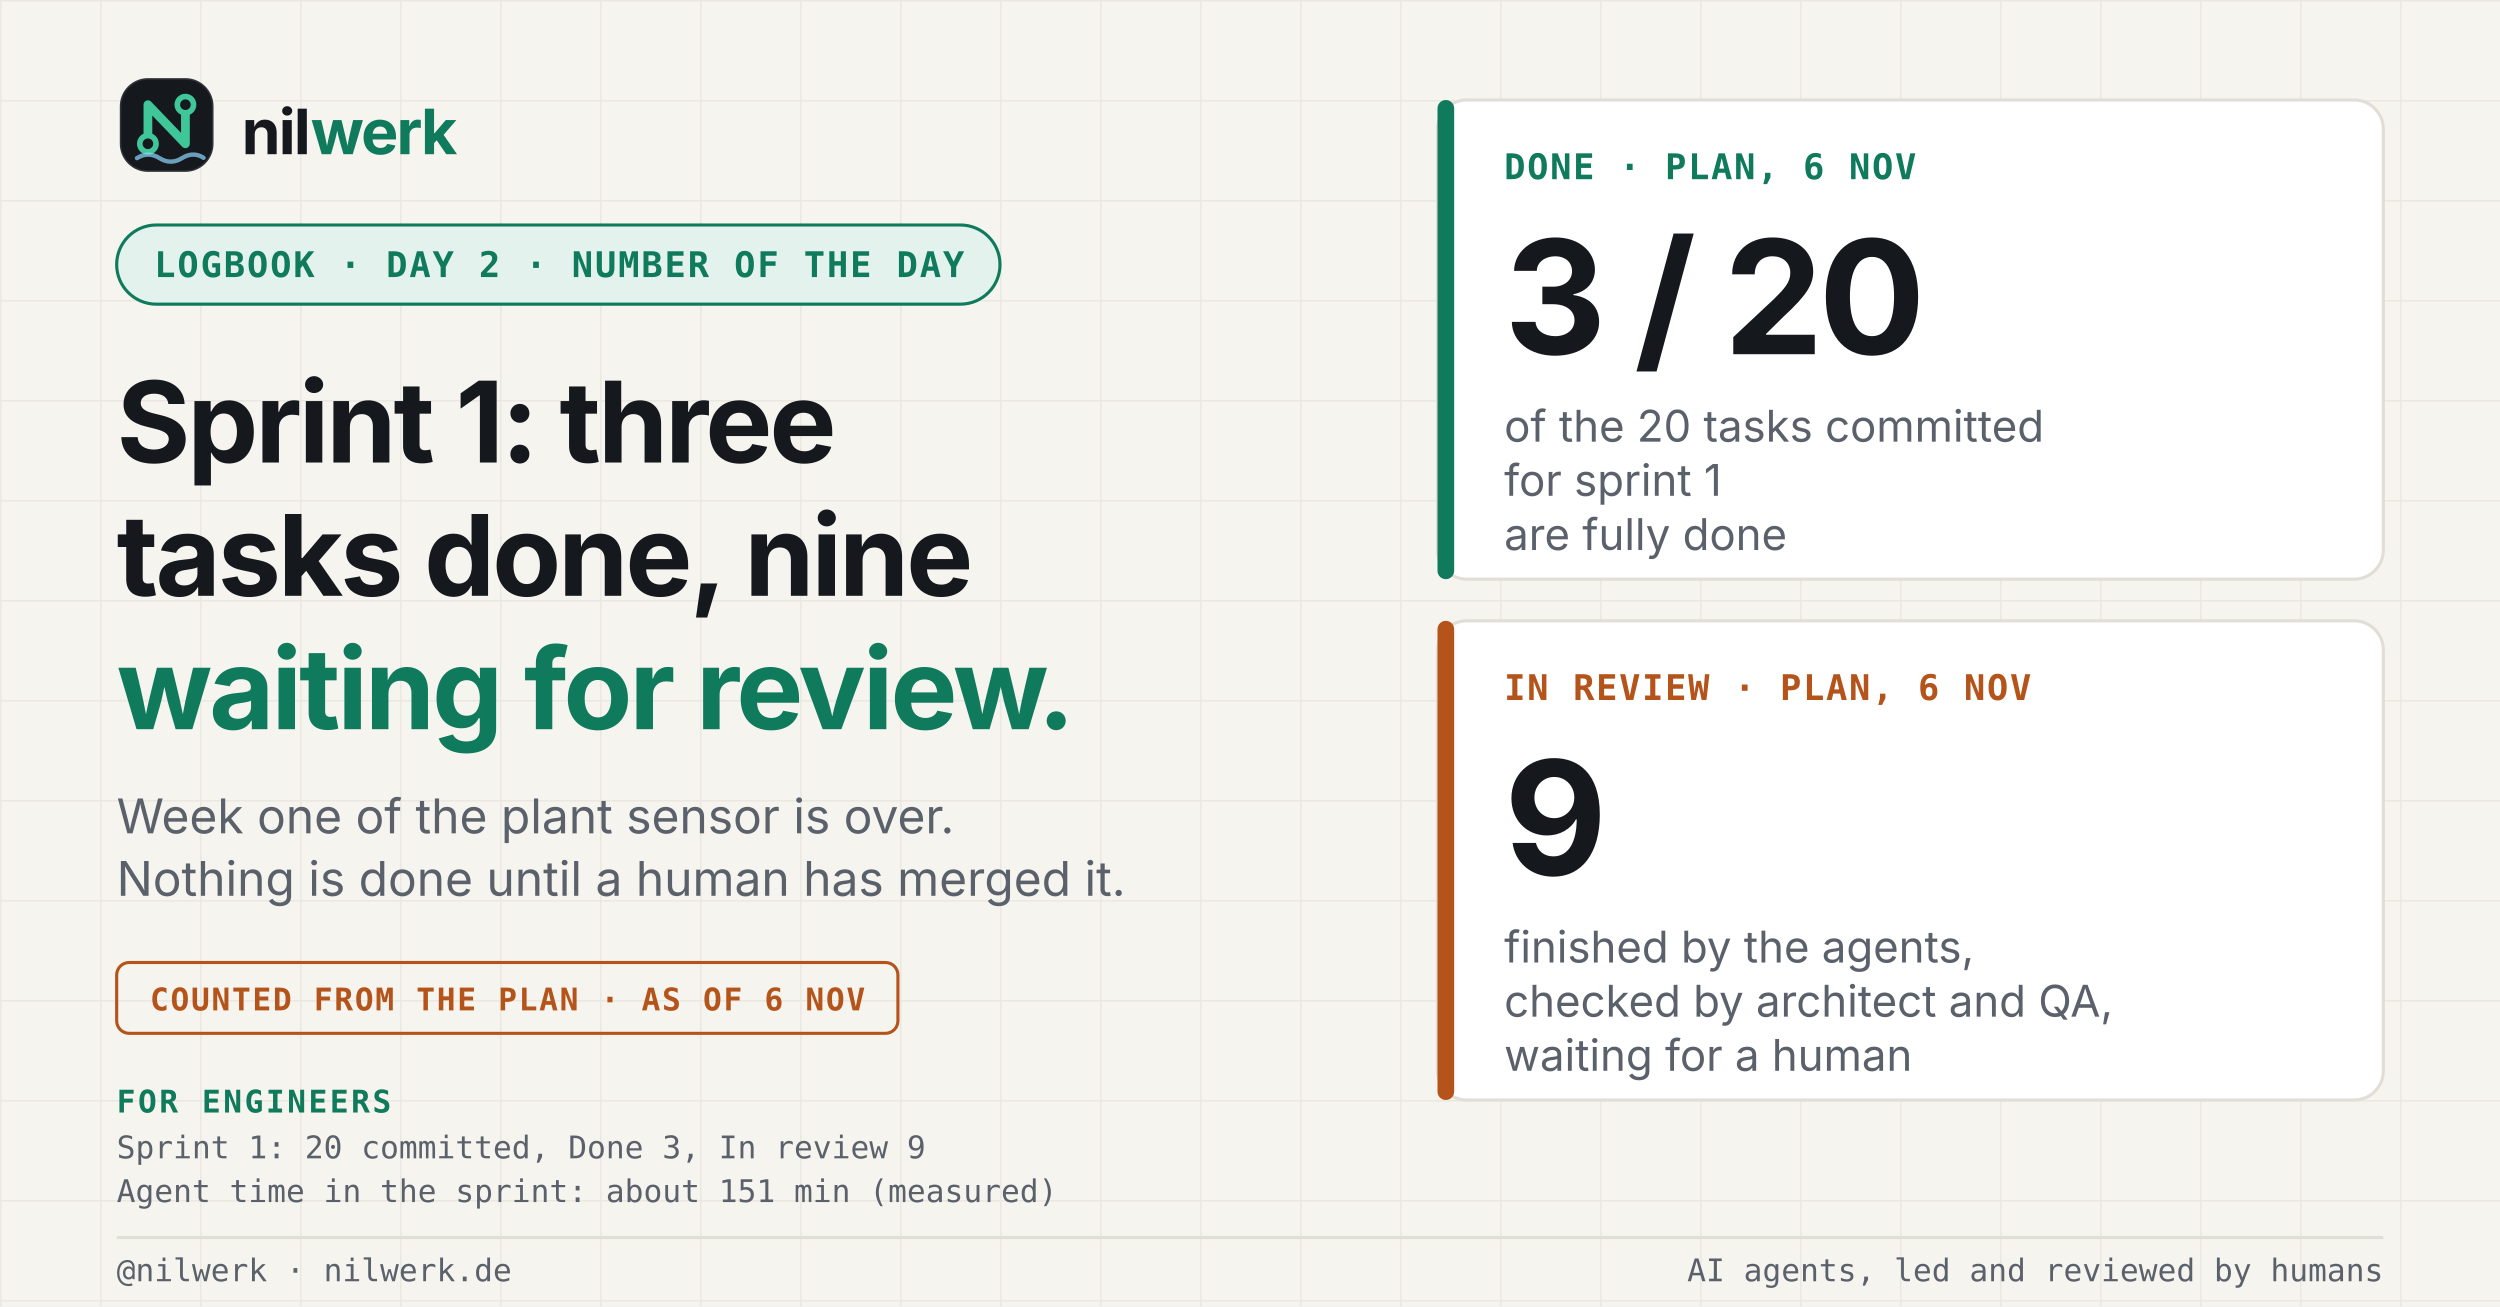
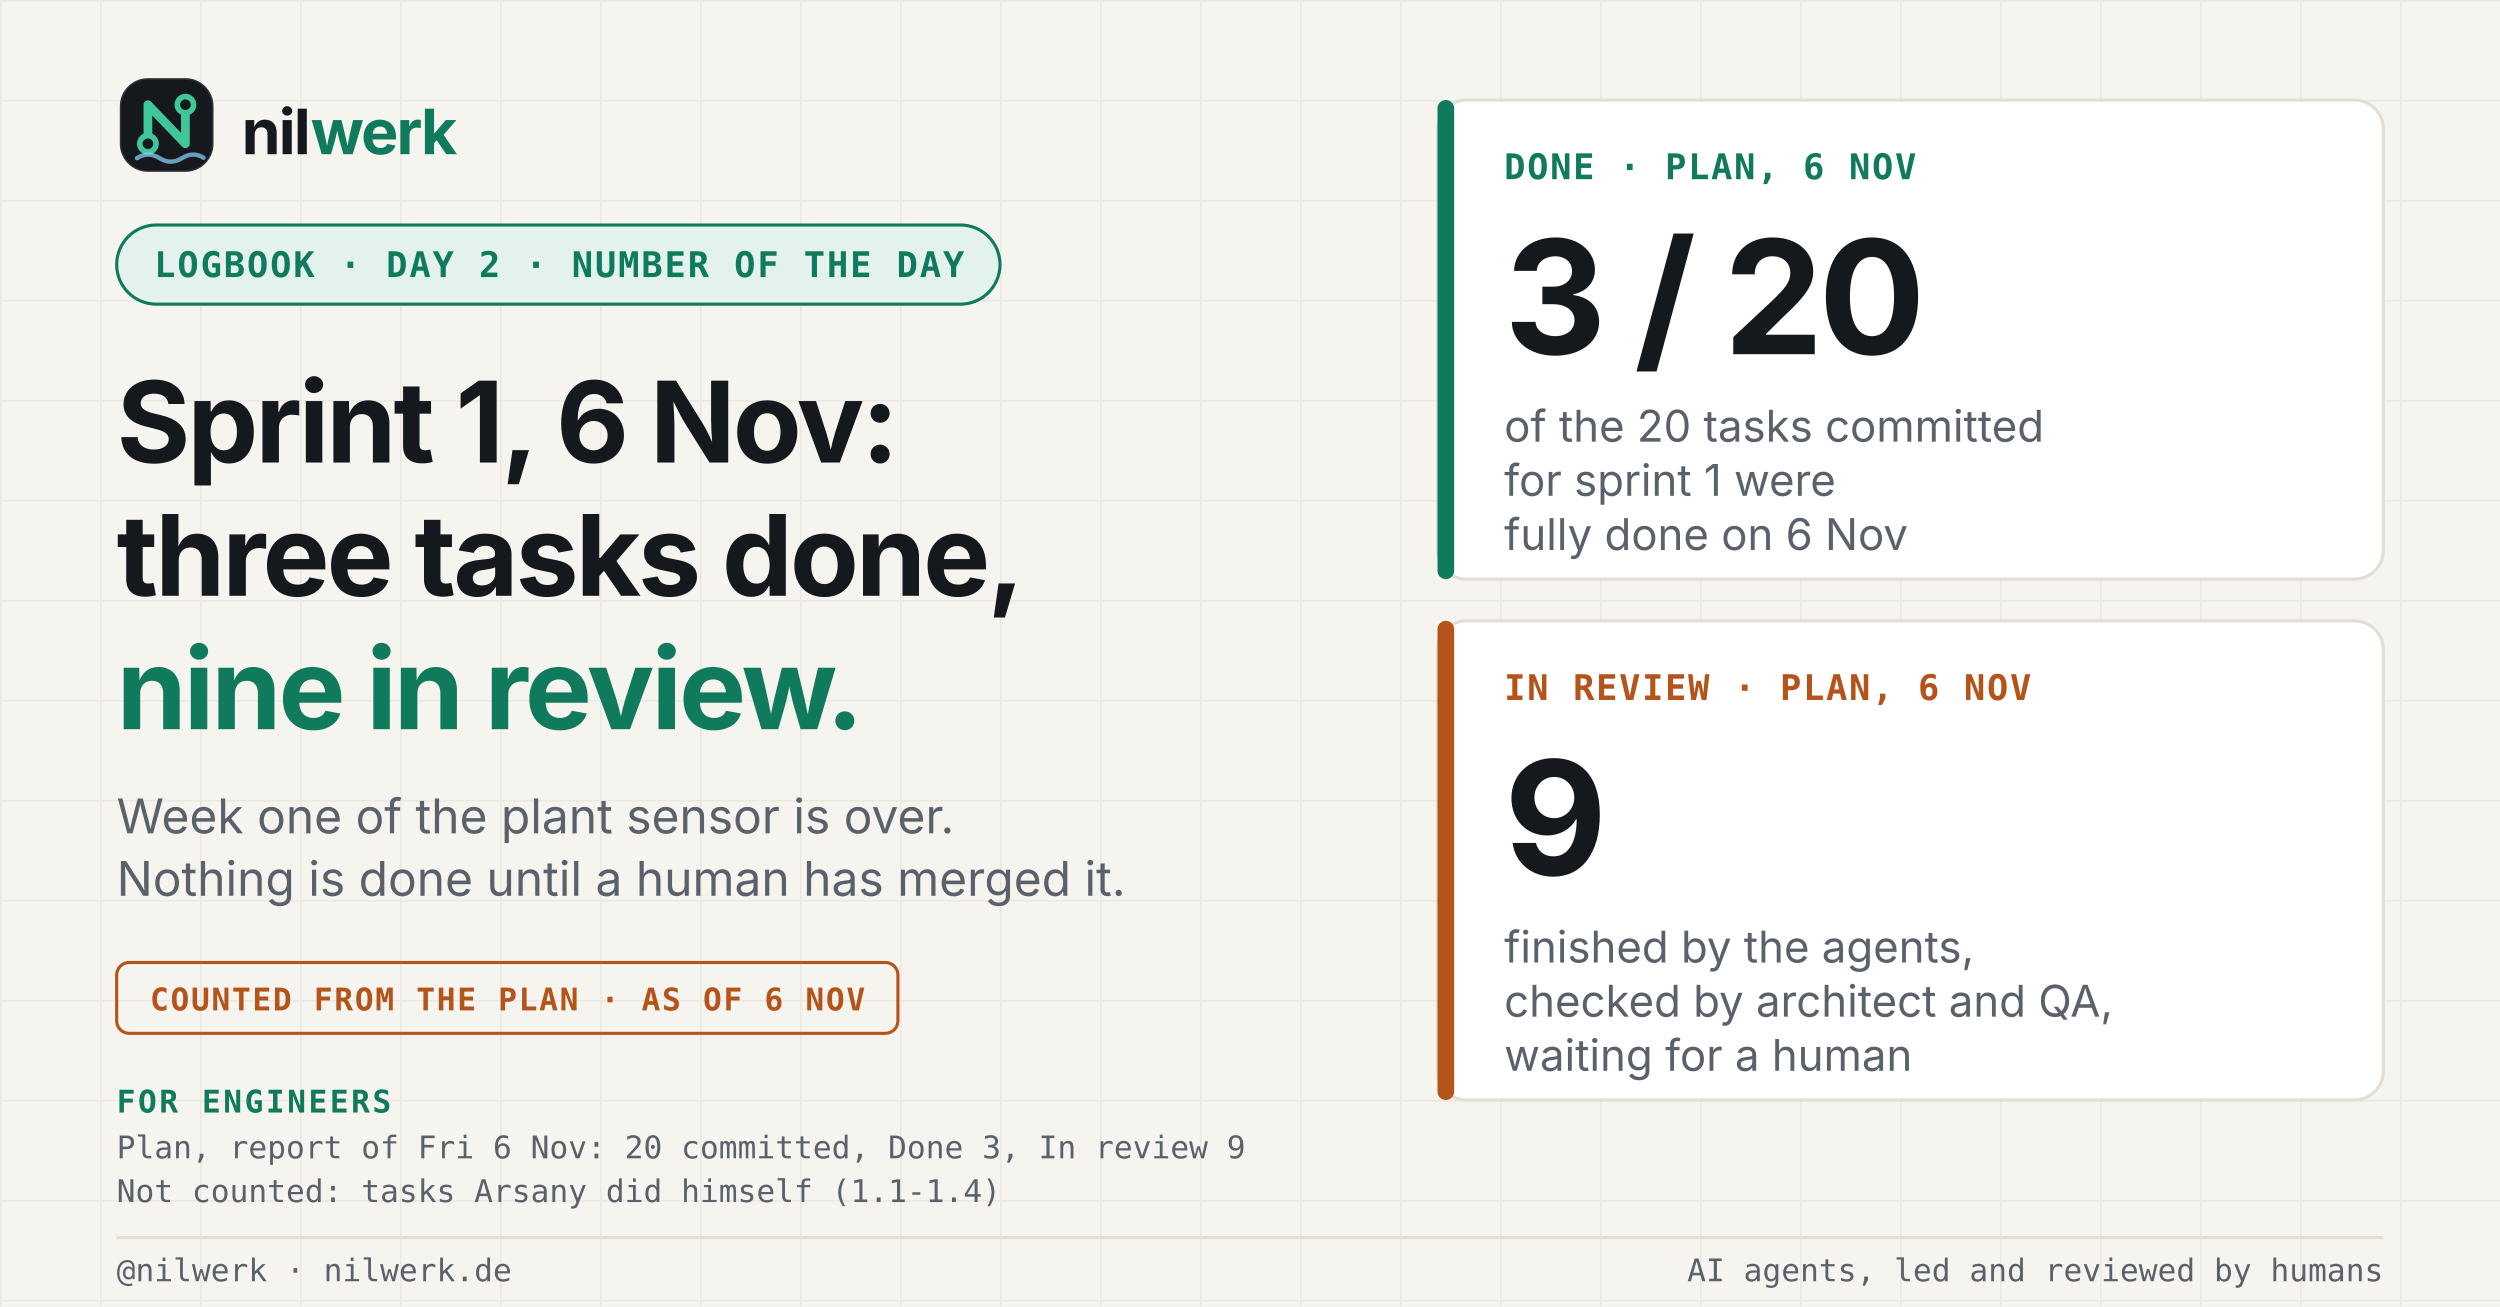
- <svg xmlns="http://www.w3.org/2000/svg" width="1200" height="627" viewBox="0 0 1200 627" role="img" aria-label="Sprint 1: three tasks done, nine waiting for review.">
+ <svg xmlns="http://www.w3.org/2000/svg" width="1200" height="627" viewBox="0 0 1200 627" role="img" aria-label="Sprint 1, 6 Nov: three tasks done, nine in review.">
  <defs>
    <pattern id="grid" width="48" height="48" patternUnits="userSpaceOnUse">
      <path d="M48 0H0V48" fill="none" stroke="#e2ded5" stroke-width="1.5" opacity=".55" />
    </pattern>
  </defs>
  <rect width="1200" height="627" fill="#f6f4ef" />
  <rect width="1200" height="627" fill="url(#grid)" />
  <g transform="translate(56 36) scale(1.5)">
    <rect x="1" y="1" width="30" height="30" rx="9" fill="#15181d" stroke="#ffffff" stroke-opacity=".12" />
    <path d="M10 22V9.5l12 12.5V9.5" fill="none" stroke="#3fc79a" stroke-width="2.8" stroke-linecap="round" stroke-linejoin="round" />
    <circle cx="10" cy="22" r="2.6" fill="#15181d" stroke="#3fc79a" stroke-width="1.8" />
    <circle cx="22" cy="9.5" r="2.6" fill="#15181d" stroke="#3fc79a" stroke-width="1.8" />
    <path d="M6.5 26.6c2.4-1.5 4.8-1.5 7.2 0s4.8 1.5 7.2 0 4.8-1.5 6.9-.1" fill="none" stroke="#8fd9ff" stroke-opacity=".7" stroke-width="1.4" stroke-linecap="round" />
  </g>
  <text x="116" y="74" font-family="'Space Grotesk', Inter, sans-serif" font-weight="700" font-size="30" letter-spacing="-0.9" fill="#15181d">nil<tspan fill="#0f7a5c">werk</tspan>
  </text>
  <rect x="56" y="108" width="424" height="38" rx="19" fill="#e3f2ec" stroke="#0f7a5c" stroke-width="1.5" />
  <text x="74" y="133" font-family="'JetBrains Mono', monospace" font-weight="600" font-size="17" letter-spacing="0.9" fill="#0f7a5c">LOGBOOK · DAY 2 · NUMBER OF THE DAY</text>
  <g font-family="'Space Grotesk', Inter, sans-serif" font-weight="700" font-size="54" letter-spacing="-1.4">
-     <text x="56" y="222" fill="#15181d">Sprint 1: three</text>
-     <text x="56" y="286" fill="#15181d">tasks done, nine</text>
-     <text x="56" y="350" fill="#0f7a5c">waiting for review.</text>
+     <text x="56" y="222" fill="#15181d">Sprint 1, 6 Nov:</text>
+     <text x="56" y="286" fill="#15181d">three tasks done,</text>
+     <text x="56" y="350" fill="#0f7a5c">nine in review.</text>
  </g>
  <g font-family="Inter, sans-serif" font-size="23" fill="#5b616b">
    <text x="56" y="400">Week one of the plant sensor is over.</text>
    <text x="56" y="430">Nothing is done until a human has merged it.</text>
  </g>
  <rect x="56" y="462" width="375" height="34" rx="6" fill="none" stroke="#b4541a" stroke-width="1.5" />
  <text x="72" y="485" font-family="'JetBrains Mono', monospace" font-weight="600" font-size="15" letter-spacing="0.8" fill="#b4541a">COUNTED FROM THE PLAN · AS OF 6 NOV</text>
  <g>
    <rect x="690" y="48" width="454" height="230" rx="14" fill="#ffffff" stroke="#e2ded5" stroke-width="1.5" />
    <rect x="690" y="48" width="8" height="230" rx="4" fill="#0f7a5c" />
    <text x="722" y="86" font-family="'JetBrains Mono', monospace" font-weight="600" font-size="17" letter-spacing="0.8" fill="#0f7a5c">DONE · PLAN, 6 NOV</text>
    <text x="722" y="170" font-family="'Space Grotesk', Inter, sans-serif" font-weight="700" font-size="76" letter-spacing="-2.3" fill="#15181d">3 / 20</text>
    <text x="722" y="212" font-family="Inter, sans-serif" font-size="21" fill="#5b616b">of the 20 tasks committed</text>
-     <text x="722" y="238" font-family="Inter, sans-serif" font-size="21" fill="#5b616b">for sprint 1</text>
-     <text x="722" y="264" font-family="Inter, sans-serif" font-size="21" fill="#5b616b">are fully done</text>
+     <text x="722" y="238" font-family="Inter, sans-serif" font-size="21" fill="#5b616b">for sprint 1 were</text>
+     <text x="722" y="264" font-family="Inter, sans-serif" font-size="21" fill="#5b616b">fully done on 6 Nov</text>
  </g>
  <g>
    <rect x="690" y="298" width="454" height="230" rx="14" fill="#ffffff" stroke="#e2ded5" stroke-width="1.5" />
    <rect x="690" y="298" width="8" height="230" rx="4" fill="#b4541a" />
    <text x="722" y="336" font-family="'JetBrains Mono', monospace" font-weight="600" font-size="17" letter-spacing="0.8" fill="#b4541a">IN REVIEW · PLAN, 6 NOV</text>
    <text x="722" y="420" font-family="'Space Grotesk', Inter, sans-serif" font-weight="700" font-size="76" letter-spacing="-2.3" fill="#15181d">9</text>
    <text x="722" y="462" font-family="Inter, sans-serif" font-size="21" fill="#5b616b">finished by the agents,</text>
    <text x="722" y="488" font-family="Inter, sans-serif" font-size="21" fill="#5b616b">checked by architect and QA,</text>
    <text x="722" y="514" font-family="Inter, sans-serif" font-size="21" fill="#5b616b">waiting for a human</text>
  </g>
  <text x="56" y="534" font-family="'JetBrains Mono', monospace" font-weight="600" font-size="15" letter-spacing="1.2" fill="#0f7a5c">FOR ENGINEERS</text>
  <g font-family="'JetBrains Mono', monospace" font-size="15" fill="#5b616b">
-     <text x="56" y="556">Sprint 1: 20 committed, Done 3, In review 9</text>
-     <text x="56" y="577">Agent time in the sprint: about 151 min (measured)</text>
+     <text x="56" y="556">Plan, report of Fri 6 Nov: 20 committed, Done 3, In review 9</text>
+     <text x="56" y="577">Not counted: tasks Arsany did himself (1.1-1.4)</text>
  </g>
  <line x1="56" y1="594" x2="1144" y2="594" stroke="#e2ded5" stroke-width="1.5" />
  <g font-family="'JetBrains Mono', monospace" font-size="15" fill="#5b616b">
    <text x="56" y="615">@nilwerk · nilwerk.de</text>
    <text x="1144" y="615" text-anchor="end">AI agents, led and reviewed by humans</text>
  </g>
</svg>
